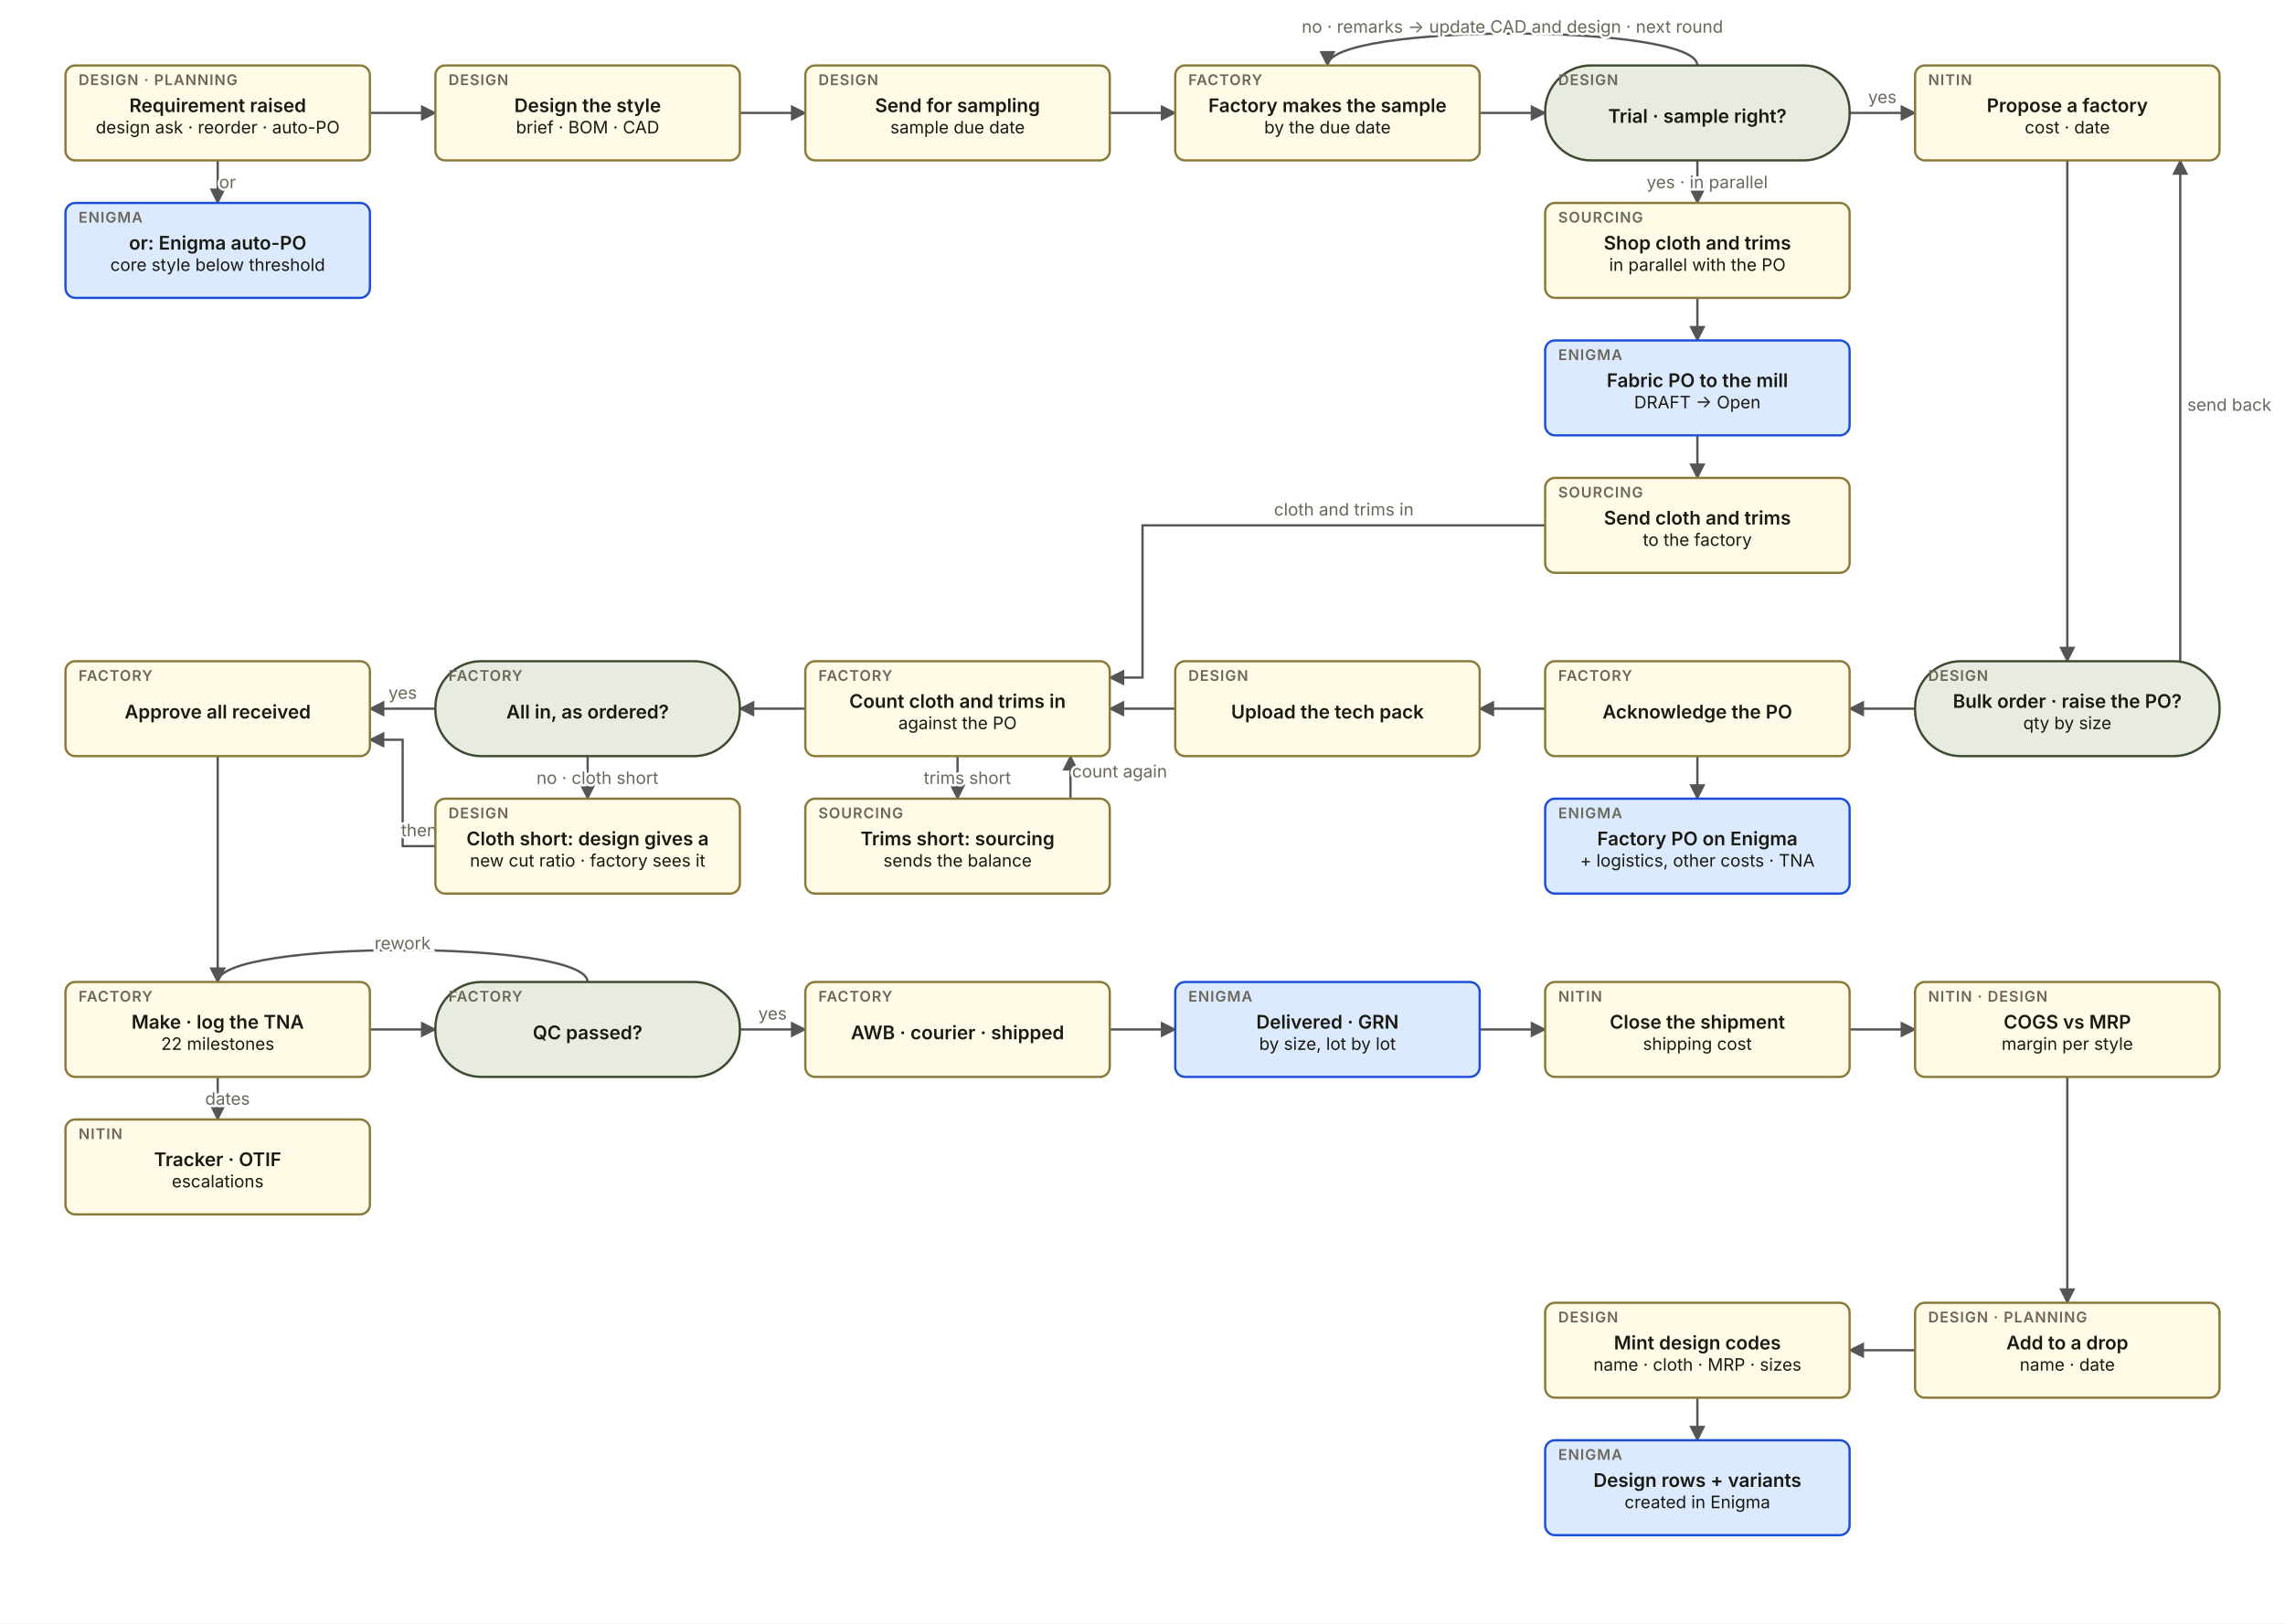
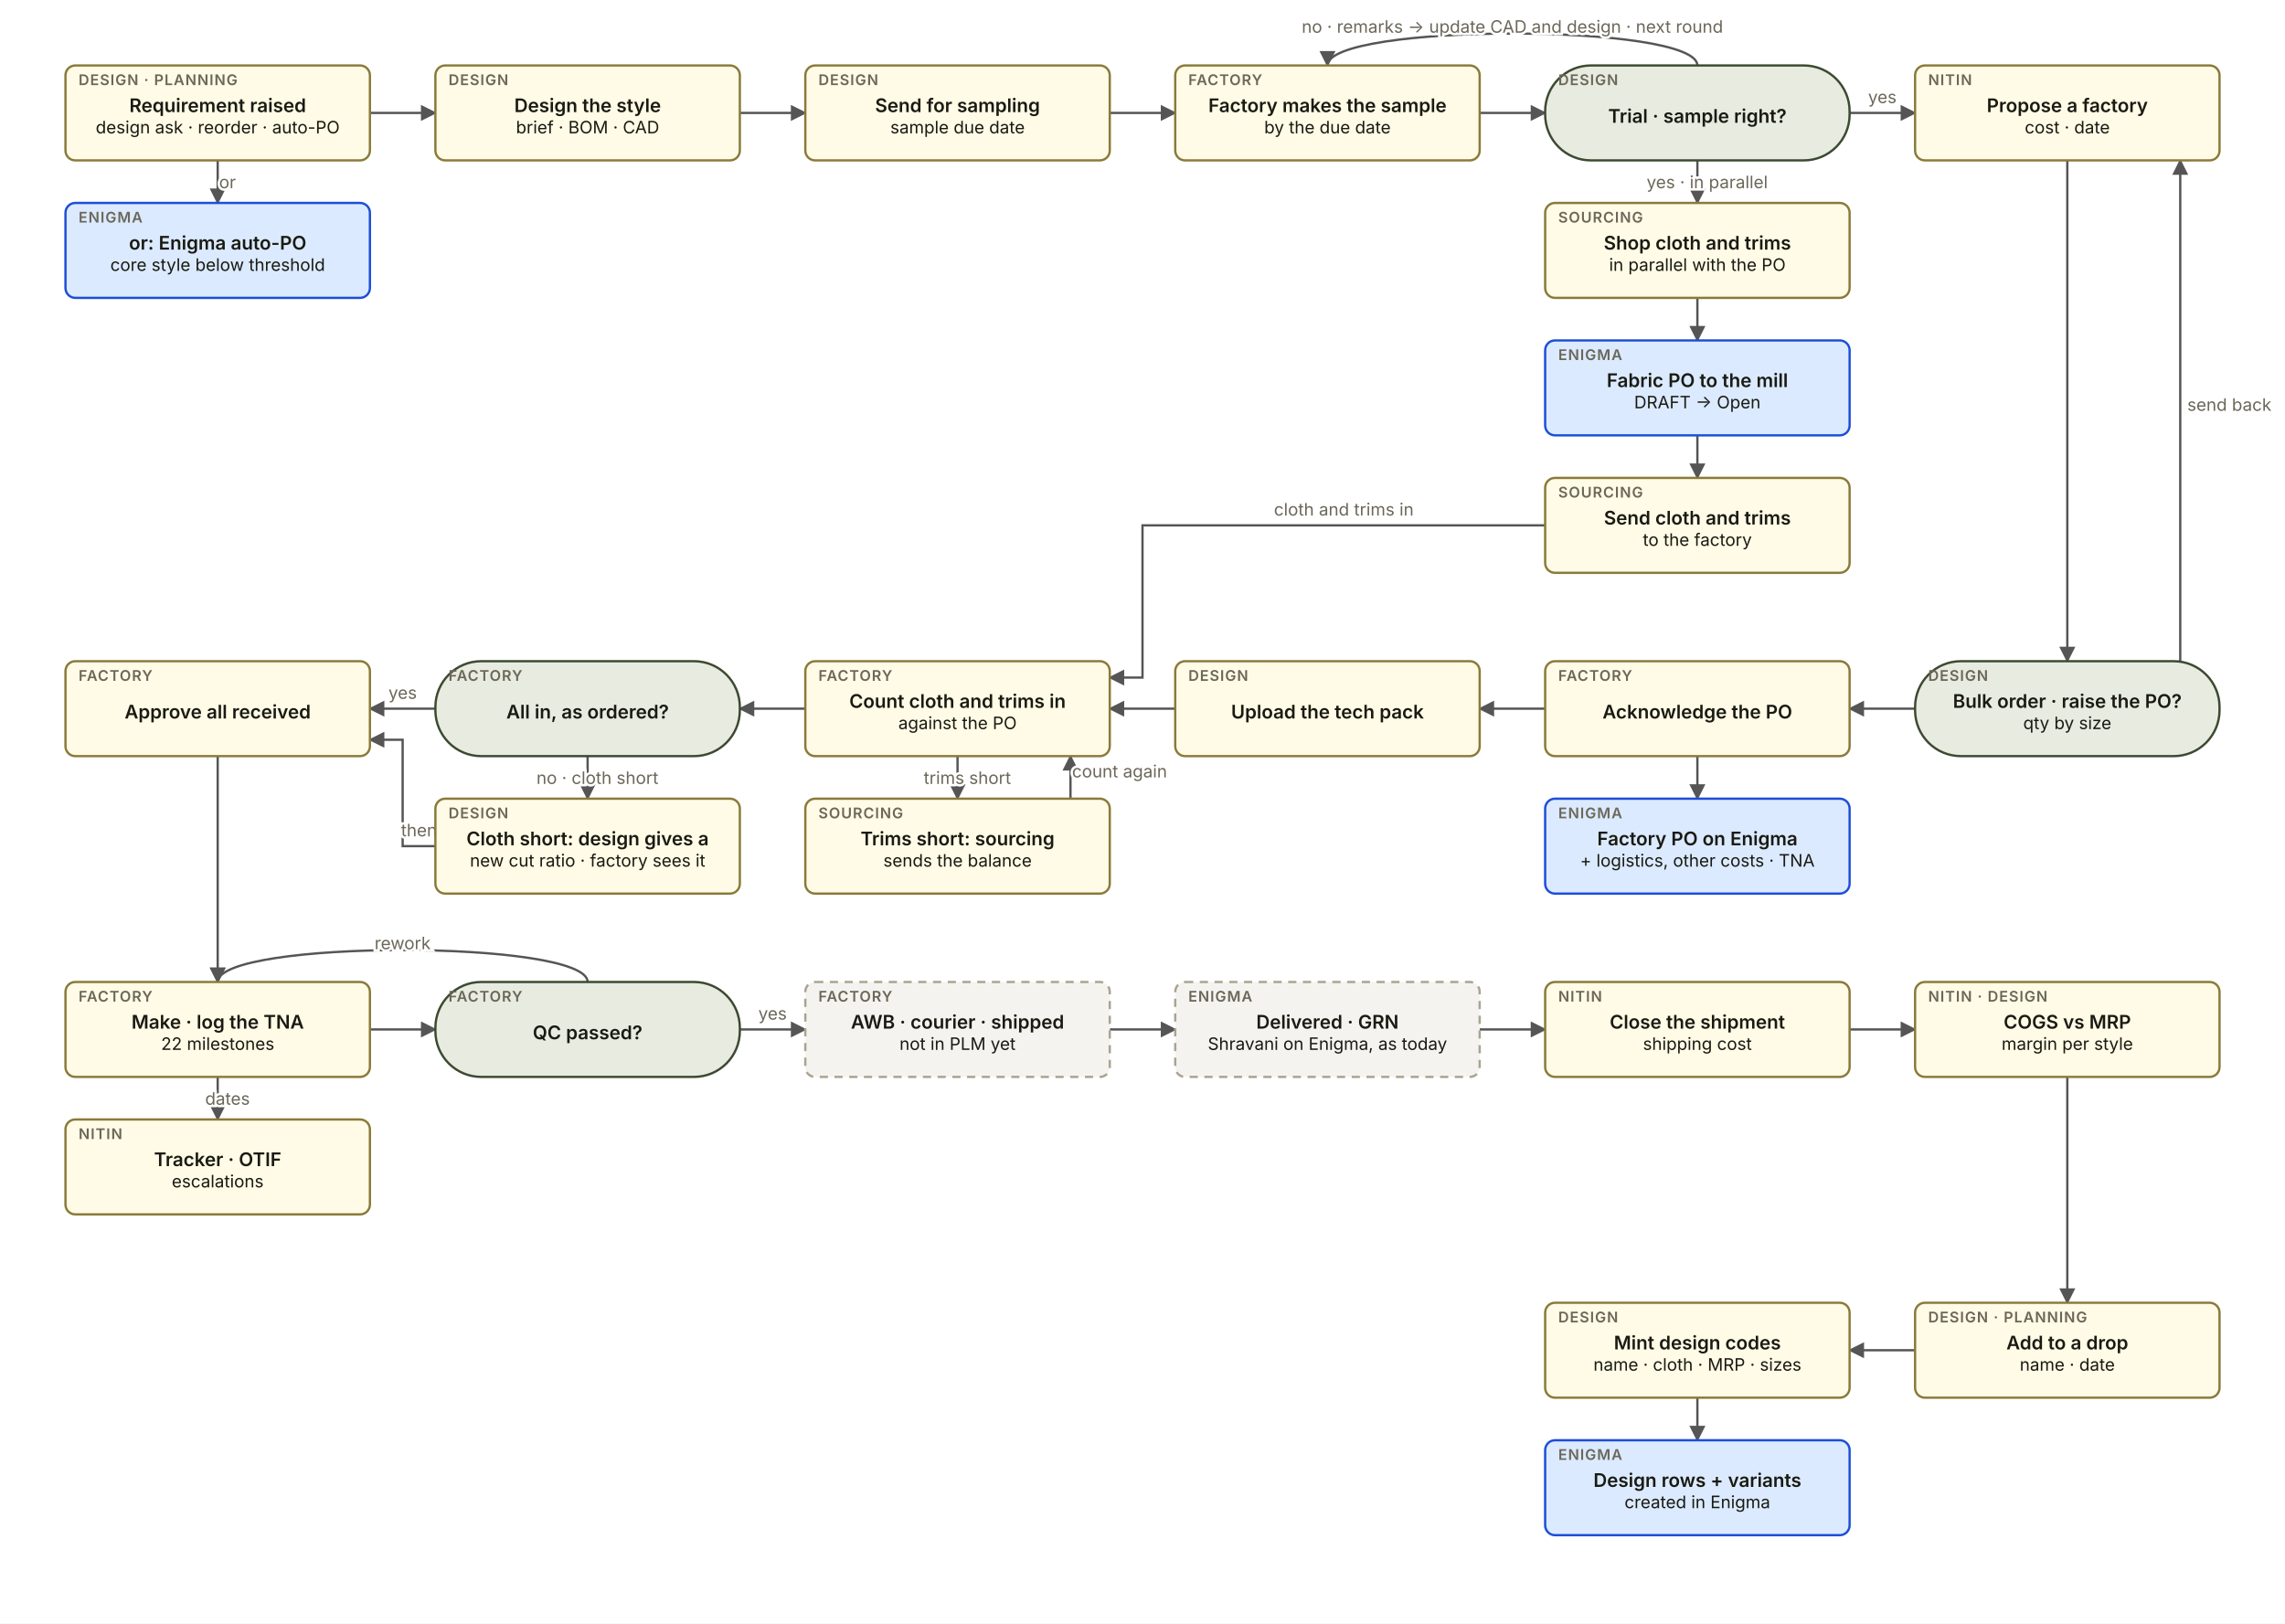
<svg xmlns="http://www.w3.org/2000/svg" viewBox="0 0 1396 992" width="1396" height="992" font-family="Inter, Helvetica, Arial, sans-serif">
  <defs>
    <marker id="a" viewBox="0 0 10 10" refX="9" refY="5" markerWidth="7" markerHeight="7" orient="auto-start-reverse">
      <path d="M0 0L10 5L0 10z" fill="#555" />
    </marker>
  </defs>
  <rect width="1396" height="992" fill="#fff" />
  <path d="M226 69.0L266 69.0" fill="none" stroke="#555" stroke-width="1.4" marker-end="url(#a)" />
  <path d="M452 69.0L492 69.0" fill="none" stroke="#555" stroke-width="1.4" marker-end="url(#a)" />
  <path d="M678 69.0L718 69.0" fill="none" stroke="#555" stroke-width="1.4" marker-end="url(#a)" />
  <path d="M904 69.0L944 69.0" fill="none" stroke="#555" stroke-width="1.4" marker-end="url(#a)" />
  <path d="M1130 69.0L1170 69.0" fill="none" stroke="#555" stroke-width="1.4" marker-end="url(#a)" />
  <path d="M1263.0 98L1263.0 404" fill="none" stroke="#555" stroke-width="1.4" marker-end="url(#a)" />
  <path d="M1170 433.0L1130 433.0" fill="none" stroke="#555" stroke-width="1.4" marker-end="url(#a)" />
  <path d="M944 433.0L904 433.0" fill="none" stroke="#555" stroke-width="1.4" marker-end="url(#a)" />
  <path d="M718 433.0L678 433.0" fill="none" stroke="#555" stroke-width="1.4" marker-end="url(#a)" />
  <path d="M492 433.0L452 433.0" fill="none" stroke="#555" stroke-width="1.4" marker-end="url(#a)" />
  <path d="M266 433.0L226 433.0" fill="none" stroke="#555" stroke-width="1.4" marker-end="url(#a)" />
  <path d="M133.0 462L133.0 600" fill="none" stroke="#555" stroke-width="1.4" marker-end="url(#a)" />
  <path d="M226 629.0L266 629.0" fill="none" stroke="#555" stroke-width="1.4" marker-end="url(#a)" />
  <path d="M452 629.0L492 629.0" fill="none" stroke="#555" stroke-width="1.4" marker-end="url(#a)" />
  <path d="M678 629.0L718 629.0" fill="none" stroke="#555" stroke-width="1.4" marker-end="url(#a)" />
  <path d="M904 629.0L944 629.0" fill="none" stroke="#555" stroke-width="1.4" marker-end="url(#a)" />
  <path d="M1130 629.0L1170 629.0" fill="none" stroke="#555" stroke-width="1.4" marker-end="url(#a)" />
  <path d="M1263.0 658L1263.0 796" fill="none" stroke="#555" stroke-width="1.4" marker-end="url(#a)" />
  <path d="M1170 825.0L1130 825.0" fill="none" stroke="#555" stroke-width="1.4" marker-end="url(#a)" />
  <path d="M133.0 98L133.0 124" fill="none" stroke="#555" stroke-width="1.4" marker-end="url(#a)" />
  <text x="139.0" y="115.0" font-size="10.5" fill="#6b6759" text-anchor="middle" paint-order="stroke" stroke="#fff" stroke-width="3">or</text>
  <path d="M1037.0 98L1037.0 124" fill="none" stroke="#555" stroke-width="1.4" marker-end="url(#a)" />
  <text x="1043.0" y="115.0" font-size="10.5" fill="#6b6759" text-anchor="middle" paint-order="stroke" stroke="#fff" stroke-width="3">yes · in parallel</text>
  <path d="M1037.0 182L1037.0 208" fill="none" stroke="#555" stroke-width="1.4" marker-end="url(#a)" />
  <path d="M1037.0 266L1037.0 292" fill="none" stroke="#555" stroke-width="1.4" marker-end="url(#a)" />
  <path d="M1037.0 462L1037.0 488" fill="none" stroke="#555" stroke-width="1.4" marker-end="url(#a)" />
  <path d="M359.0 462L359.0 488" fill="none" stroke="#555" stroke-width="1.4" marker-end="url(#a)" />
  <text x="365.0" y="479.0" font-size="10.5" fill="#6b6759" text-anchor="middle" paint-order="stroke" stroke="#fff" stroke-width="3">no · cloth short</text>
  <path d="M585.0 462L585.0 488" fill="none" stroke="#555" stroke-width="1.4" marker-end="url(#a)" />
  <text x="591.0" y="479.0" font-size="10.5" fill="#6b6759" text-anchor="middle" paint-order="stroke" stroke="#fff" stroke-width="3">trims short</text>
  <path d="M133.0 658L133.0 684" fill="none" stroke="#555" stroke-width="1.4" marker-end="url(#a)" />
  <text x="139.0" y="675.0" font-size="10.5" fill="#6b6759" text-anchor="middle" paint-order="stroke" stroke="#fff" stroke-width="3">dates</text>
  <path d="M1037.0 854L1037.0 880" fill="none" stroke="#555" stroke-width="1.4" marker-end="url(#a)" />
  <path d="M1037.0 40C1037.0 14,811.0 14,811.0 40" fill="none" stroke="#555" stroke-width="1.4" marker-end="url(#a)" />
  <text x="924.0" y="20" font-size="10.5" fill="#6b6759" text-anchor="middle" paint-order="stroke" stroke="#fff" stroke-width="3">no · remarks → update CAD and design · next round</text>
  <path d="M1332 404L1332 98" fill="none" stroke="#555" stroke-width="1.4" marker-end="url(#a)" />
  <text x="1362" y="251.0" font-size="10.5" fill="#6b6759" text-anchor="middle" paint-order="stroke" stroke="#fff" stroke-width="3">send back</text>
  <path d="M359.0 600C359.0 574,133.0 574,133.0 600" fill="none" stroke="#555" stroke-width="1.4" marker-end="url(#a)" />
  <text x="246.0" y="580" font-size="10.5" fill="#6b6759" text-anchor="middle" paint-order="stroke" stroke="#fff" stroke-width="3">rework</text>
  <path d="M266 517.0L246.0 517.0L246.0 452L226 452" fill="none" stroke="#555" stroke-width="1.4" marker-end="url(#a)" />
  <text x="256.0" y="511.0" font-size="10.5" fill="#6b6759" text-anchor="middle" paint-order="stroke" stroke="#fff" stroke-width="3">then</text>
  <path d="M654 488L654 462" fill="none" stroke="#555" stroke-width="1.4" marker-end="url(#a)" />
  <text x="684" y="475.0" font-size="10.5" fill="#6b6759" text-anchor="middle" paint-order="stroke" stroke="#fff" stroke-width="3">count again</text>
  <path d="M944 321.0L698.0 321.0L698.0 414L678 414" fill="none" stroke="#555" stroke-width="1.4" marker-end="url(#a)" />
  <text x="821.0" y="315.0" font-size="10.5" fill="#6b6759" text-anchor="middle" paint-order="stroke" stroke="#fff" stroke-width="3">cloth and trims in</text>
  <text x="246.0" y="427.0" font-size="10.5" fill="#6b6759" text-anchor="middle" paint-order="stroke" stroke="#fff" stroke-width="3">yes</text>
  <text x="1150.0" y="63.0" font-size="10.5" fill="#6b6759" text-anchor="middle" paint-order="stroke" stroke="#fff" stroke-width="3">yes</text>
  <text x="472.0" y="623.0" font-size="10.5" fill="#6b6759" text-anchor="middle" paint-order="stroke" stroke="#fff" stroke-width="3">yes</text>
  <rect x="40" y="40" width="186" height="58" rx="6" fill="#fffbe6" stroke="#8a7a3a" stroke-width="1.4" />
  <text x="48" y="52" font-size="9" fill="#6b6759" font-weight="600" letter-spacing=".06em">DESIGN · PLANNING</text>
  <text x="133.0" y="68.5" text-anchor="middle" font-size="11.5" font-weight="600" fill="#1a1a13">Requirement raised</text>
  <text x="133.0" y="81.5" text-anchor="middle" font-size="10.5" font-weight="400" fill="#1a1a13">design ask · reorder · auto-PO</text>
  <rect x="266" y="40" width="186" height="58" rx="6" fill="#fffbe6" stroke="#8a7a3a" stroke-width="1.4" />
  <text x="274" y="52" font-size="9" fill="#6b6759" font-weight="600" letter-spacing=".06em">DESIGN</text>
  <text x="359.0" y="68.5" text-anchor="middle" font-size="11.5" font-weight="600" fill="#1a1a13">Design the style</text>
  <text x="359.0" y="81.5" text-anchor="middle" font-size="10.5" font-weight="400" fill="#1a1a13">brief · BOM · CAD</text>
  <rect x="492" y="40" width="186" height="58" rx="6" fill="#fffbe6" stroke="#8a7a3a" stroke-width="1.4" />
  <text x="500" y="52" font-size="9" fill="#6b6759" font-weight="600" letter-spacing=".06em">DESIGN</text>
  <text x="585.0" y="68.5" text-anchor="middle" font-size="11.5" font-weight="600" fill="#1a1a13">Send for sampling</text>
  <text x="585.0" y="81.5" text-anchor="middle" font-size="10.5" font-weight="400" fill="#1a1a13">sample due date</text>
  <rect x="718" y="40" width="186" height="58" rx="6" fill="#fffbe6" stroke="#8a7a3a" stroke-width="1.4" />
  <text x="726" y="52" font-size="9" fill="#6b6759" font-weight="600" letter-spacing=".06em">FACTORY</text>
  <text x="811.0" y="68.5" text-anchor="middle" font-size="11.5" font-weight="600" fill="#1a1a13">Factory makes the sample</text>
  <text x="811.0" y="81.5" text-anchor="middle" font-size="10.5" font-weight="400" fill="#1a1a13">by the due date</text>
  <rect x="944" y="40" width="186" height="58" rx="28" fill="#e7ebe0" stroke="#3c4a30" stroke-width="1.4" />
  <text x="952" y="52" font-size="9" fill="#6b6759" font-weight="600" letter-spacing=".06em">DESIGN</text>
  <text x="1037.0" y="75.0" text-anchor="middle" font-size="11.5" font-weight="600" fill="#1a1a13">Trial · sample right?</text>
  <rect x="1170" y="40" width="186" height="58" rx="6" fill="#fffbe6" stroke="#8a7a3a" stroke-width="1.4" />
  <text x="1178" y="52" font-size="9" fill="#6b6759" font-weight="600" letter-spacing=".06em">NITIN</text>
  <text x="1263.0" y="68.5" text-anchor="middle" font-size="11.5" font-weight="600" fill="#1a1a13">Propose a factory</text>
  <text x="1263.0" y="81.5" text-anchor="middle" font-size="10.5" font-weight="400" fill="#1a1a13">cost · date</text>
  <rect x="1170" y="404" width="186" height="58" rx="28" fill="#e7ebe0" stroke="#3c4a30" stroke-width="1.4" />
  <text x="1178" y="416" font-size="9" fill="#6b6759" font-weight="600" letter-spacing=".06em">DESIGN</text>
  <text x="1263.0" y="432.5" text-anchor="middle" font-size="11.5" font-weight="600" fill="#1a1a13">Bulk order · raise the PO?</text>
  <text x="1263.0" y="445.5" text-anchor="middle" font-size="10.5" font-weight="400" fill="#1a1a13">qty by size</text>
  <rect x="944" y="404" width="186" height="58" rx="6" fill="#fffbe6" stroke="#8a7a3a" stroke-width="1.4" />
  <text x="952" y="416" font-size="9" fill="#6b6759" font-weight="600" letter-spacing=".06em">FACTORY</text>
  <text x="1037.0" y="439.0" text-anchor="middle" font-size="11.5" font-weight="600" fill="#1a1a13">Acknowledge the PO</text>
  <rect x="718" y="404" width="186" height="58" rx="6" fill="#fffbe6" stroke="#8a7a3a" stroke-width="1.4" />
  <text x="726" y="416" font-size="9" fill="#6b6759" font-weight="600" letter-spacing=".06em">DESIGN</text>
  <text x="811.0" y="439.0" text-anchor="middle" font-size="11.5" font-weight="600" fill="#1a1a13">Upload the tech pack</text>
  <rect x="492" y="404" width="186" height="58" rx="6" fill="#fffbe6" stroke="#8a7a3a" stroke-width="1.4" />
  <text x="500" y="416" font-size="9" fill="#6b6759" font-weight="600" letter-spacing=".06em">FACTORY</text>
  <text x="585.0" y="432.5" text-anchor="middle" font-size="11.5" font-weight="600" fill="#1a1a13">Count cloth and trims in</text>
  <text x="585.0" y="445.5" text-anchor="middle" font-size="10.5" font-weight="400" fill="#1a1a13">against the PO</text>
  <rect x="266" y="404" width="186" height="58" rx="28" fill="#e7ebe0" stroke="#3c4a30" stroke-width="1.4" />
  <text x="274" y="416" font-size="9" fill="#6b6759" font-weight="600" letter-spacing=".06em">FACTORY</text>
  <text x="359.0" y="439.0" text-anchor="middle" font-size="11.5" font-weight="600" fill="#1a1a13">All in, as ordered?</text>
  <rect x="40" y="404" width="186" height="58" rx="6" fill="#fffbe6" stroke="#8a7a3a" stroke-width="1.4" />
  <text x="48" y="416" font-size="9" fill="#6b6759" font-weight="600" letter-spacing=".06em">FACTORY</text>
  <text x="133.0" y="439.0" text-anchor="middle" font-size="11.5" font-weight="600" fill="#1a1a13">Approve all received</text>
  <rect x="40" y="600" width="186" height="58" rx="6" fill="#fffbe6" stroke="#8a7a3a" stroke-width="1.4" />
  <text x="48" y="612" font-size="9" fill="#6b6759" font-weight="600" letter-spacing=".06em">FACTORY</text>
  <text x="133.0" y="628.5" text-anchor="middle" font-size="11.5" font-weight="600" fill="#1a1a13">Make · log the TNA</text>
  <text x="133.0" y="641.5" text-anchor="middle" font-size="10.5" font-weight="400" fill="#1a1a13">22 milestones</text>
  <rect x="266" y="600" width="186" height="58" rx="28" fill="#e7ebe0" stroke="#3c4a30" stroke-width="1.4" />
  <text x="274" y="612" font-size="9" fill="#6b6759" font-weight="600" letter-spacing=".06em">FACTORY</text>
  <text x="359.0" y="635.0" text-anchor="middle" font-size="11.5" font-weight="600" fill="#1a1a13">QC passed?</text>
-   <rect x="492" y="600" width="186" height="58" rx="6" fill="#fffbe6" stroke="#8a7a3a" stroke-width="1.4" />
+   <rect x="492" y="600" width="186" height="58" rx="6" fill="#f4f3ef" stroke="#a9a391" stroke-width="1.4" stroke-dasharray="5 4" />
  <text x="500" y="612" font-size="9" fill="#6b6759" font-weight="600" letter-spacing=".06em">FACTORY</text>
-   <text x="585.0" y="635.0" text-anchor="middle" font-size="11.5" font-weight="600" fill="#1a1a13">AWB · courier · shipped</text>
-   <rect x="718" y="600" width="186" height="58" rx="6" fill="#dbeafe" stroke="#1d4ed8" stroke-width="1.4" />
+   <text x="585.0" y="628.5" text-anchor="middle" font-size="11.5" font-weight="600" fill="#1a1a13">AWB · courier · shipped</text>
+   <text x="585.0" y="641.5" text-anchor="middle" font-size="10.5" font-weight="400" fill="#1a1a13">not in PLM yet</text>
+   <rect x="718" y="600" width="186" height="58" rx="6" fill="#f4f3ef" stroke="#a9a391" stroke-width="1.4" stroke-dasharray="5 4" />
  <text x="726" y="612" font-size="9" fill="#6b6759" font-weight="600" letter-spacing=".06em">ENIGMA</text>
  <text x="811.0" y="628.5" text-anchor="middle" font-size="11.5" font-weight="600" fill="#1a1a13">Delivered · GRN</text>
-   <text x="811.0" y="641.5" text-anchor="middle" font-size="10.5" font-weight="400" fill="#1a1a13">by size, lot by lot</text>
+   <text x="811.0" y="641.5" text-anchor="middle" font-size="10.5" font-weight="400" fill="#1a1a13">Shravani on Enigma, as today</text>
  <rect x="944" y="600" width="186" height="58" rx="6" fill="#fffbe6" stroke="#8a7a3a" stroke-width="1.4" />
  <text x="952" y="612" font-size="9" fill="#6b6759" font-weight="600" letter-spacing=".06em">NITIN</text>
  <text x="1037.0" y="628.5" text-anchor="middle" font-size="11.5" font-weight="600" fill="#1a1a13">Close the shipment</text>
  <text x="1037.0" y="641.5" text-anchor="middle" font-size="10.5" font-weight="400" fill="#1a1a13">shipping cost</text>
  <rect x="1170" y="600" width="186" height="58" rx="6" fill="#fffbe6" stroke="#8a7a3a" stroke-width="1.4" />
  <text x="1178" y="612" font-size="9" fill="#6b6759" font-weight="600" letter-spacing=".06em">NITIN · DESIGN</text>
  <text x="1263.0" y="628.5" text-anchor="middle" font-size="11.5" font-weight="600" fill="#1a1a13">COGS vs MRP</text>
  <text x="1263.0" y="641.5" text-anchor="middle" font-size="10.5" font-weight="400" fill="#1a1a13">margin per style</text>
  <rect x="1170" y="796" width="186" height="58" rx="6" fill="#fffbe6" stroke="#8a7a3a" stroke-width="1.4" />
  <text x="1178" y="808" font-size="9" fill="#6b6759" font-weight="600" letter-spacing=".06em">DESIGN · PLANNING</text>
  <text x="1263.0" y="824.5" text-anchor="middle" font-size="11.5" font-weight="600" fill="#1a1a13">Add to a drop</text>
  <text x="1263.0" y="837.5" text-anchor="middle" font-size="10.5" font-weight="400" fill="#1a1a13">name · date</text>
  <rect x="944" y="796" width="186" height="58" rx="6" fill="#fffbe6" stroke="#8a7a3a" stroke-width="1.4" />
  <text x="952" y="808" font-size="9" fill="#6b6759" font-weight="600" letter-spacing=".06em">DESIGN</text>
  <text x="1037.0" y="824.5" text-anchor="middle" font-size="11.5" font-weight="600" fill="#1a1a13">Mint design codes</text>
  <text x="1037.0" y="837.5" text-anchor="middle" font-size="10.5" font-weight="400" fill="#1a1a13">name · cloth · MRP · sizes</text>
  <rect x="40" y="124" width="186" height="58" rx="6" fill="#dbeafe" stroke="#1d4ed8" stroke-width="1.4" />
  <text x="48" y="136" font-size="9" fill="#6b6759" font-weight="600" letter-spacing=".06em">ENIGMA</text>
  <text x="133.0" y="152.5" text-anchor="middle" font-size="11.5" font-weight="600" fill="#1a1a13">or: Enigma auto-PO</text>
  <text x="133.0" y="165.5" text-anchor="middle" font-size="10.5" font-weight="400" fill="#1a1a13">core style below threshold</text>
  <rect x="944" y="124" width="186" height="58" rx="6" fill="#fffbe6" stroke="#8a7a3a" stroke-width="1.4" />
  <text x="952" y="136" font-size="9" fill="#6b6759" font-weight="600" letter-spacing=".06em">SOURCING</text>
  <text x="1037.0" y="152.5" text-anchor="middle" font-size="11.5" font-weight="600" fill="#1a1a13">Shop cloth and trims</text>
  <text x="1037.0" y="165.5" text-anchor="middle" font-size="10.5" font-weight="400" fill="#1a1a13">in parallel with the PO</text>
  <rect x="944" y="208" width="186" height="58" rx="6" fill="#dbeafe" stroke="#1d4ed8" stroke-width="1.4" />
  <text x="952" y="220" font-size="9" fill="#6b6759" font-weight="600" letter-spacing=".06em">ENIGMA</text>
  <text x="1037.0" y="236.5" text-anchor="middle" font-size="11.5" font-weight="600" fill="#1a1a13">Fabric PO to the mill</text>
  <text x="1037.0" y="249.5" text-anchor="middle" font-size="10.5" font-weight="400" fill="#1a1a13">DRAFT → Open</text>
  <rect x="944" y="292" width="186" height="58" rx="6" fill="#fffbe6" stroke="#8a7a3a" stroke-width="1.4" />
  <text x="952" y="304" font-size="9" fill="#6b6759" font-weight="600" letter-spacing=".06em">SOURCING</text>
  <text x="1037.0" y="320.5" text-anchor="middle" font-size="11.5" font-weight="600" fill="#1a1a13">Send cloth and trims</text>
  <text x="1037.0" y="333.5" text-anchor="middle" font-size="10.5" font-weight="400" fill="#1a1a13">to the factory</text>
  <rect x="944" y="488" width="186" height="58" rx="6" fill="#dbeafe" stroke="#1d4ed8" stroke-width="1.4" />
  <text x="952" y="500" font-size="9" fill="#6b6759" font-weight="600" letter-spacing=".06em">ENIGMA</text>
  <text x="1037.0" y="516.5" text-anchor="middle" font-size="11.5" font-weight="600" fill="#1a1a13">Factory PO on Enigma</text>
  <text x="1037.0" y="529.5" text-anchor="middle" font-size="10.5" font-weight="400" fill="#1a1a13">+ logistics, other costs · TNA</text>
  <rect x="266" y="488" width="186" height="58" rx="6" fill="#fffbe6" stroke="#8a7a3a" stroke-width="1.4" />
  <text x="274" y="500" font-size="9" fill="#6b6759" font-weight="600" letter-spacing=".06em">DESIGN</text>
  <text x="359.0" y="516.5" text-anchor="middle" font-size="11.5" font-weight="600" fill="#1a1a13">Cloth short: design gives a</text>
  <text x="359.0" y="529.5" text-anchor="middle" font-size="10.5" font-weight="400" fill="#1a1a13">new cut ratio · factory sees it</text>
  <rect x="492" y="488" width="186" height="58" rx="6" fill="#fffbe6" stroke="#8a7a3a" stroke-width="1.4" />
  <text x="500" y="500" font-size="9" fill="#6b6759" font-weight="600" letter-spacing=".06em">SOURCING</text>
  <text x="585.0" y="516.5" text-anchor="middle" font-size="11.5" font-weight="600" fill="#1a1a13">Trims short: sourcing</text>
  <text x="585.0" y="529.5" text-anchor="middle" font-size="10.5" font-weight="400" fill="#1a1a13">sends the balance</text>
  <rect x="40" y="684" width="186" height="58" rx="6" fill="#fffbe6" stroke="#8a7a3a" stroke-width="1.4" />
  <text x="48" y="696" font-size="9" fill="#6b6759" font-weight="600" letter-spacing=".06em">NITIN</text>
  <text x="133.0" y="712.5" text-anchor="middle" font-size="11.5" font-weight="600" fill="#1a1a13">Tracker · OTIF</text>
  <text x="133.0" y="725.5" text-anchor="middle" font-size="10.5" font-weight="400" fill="#1a1a13">escalations</text>
  <rect x="944" y="880" width="186" height="58" rx="6" fill="#dbeafe" stroke="#1d4ed8" stroke-width="1.4" />
  <text x="952" y="892" font-size="9" fill="#6b6759" font-weight="600" letter-spacing=".06em">ENIGMA</text>
  <text x="1037.0" y="908.5" text-anchor="middle" font-size="11.5" font-weight="600" fill="#1a1a13">Design rows + variants</text>
  <text x="1037.0" y="921.5" text-anchor="middle" font-size="10.5" font-weight="400" fill="#1a1a13">created in Enigma</text>
</svg>
